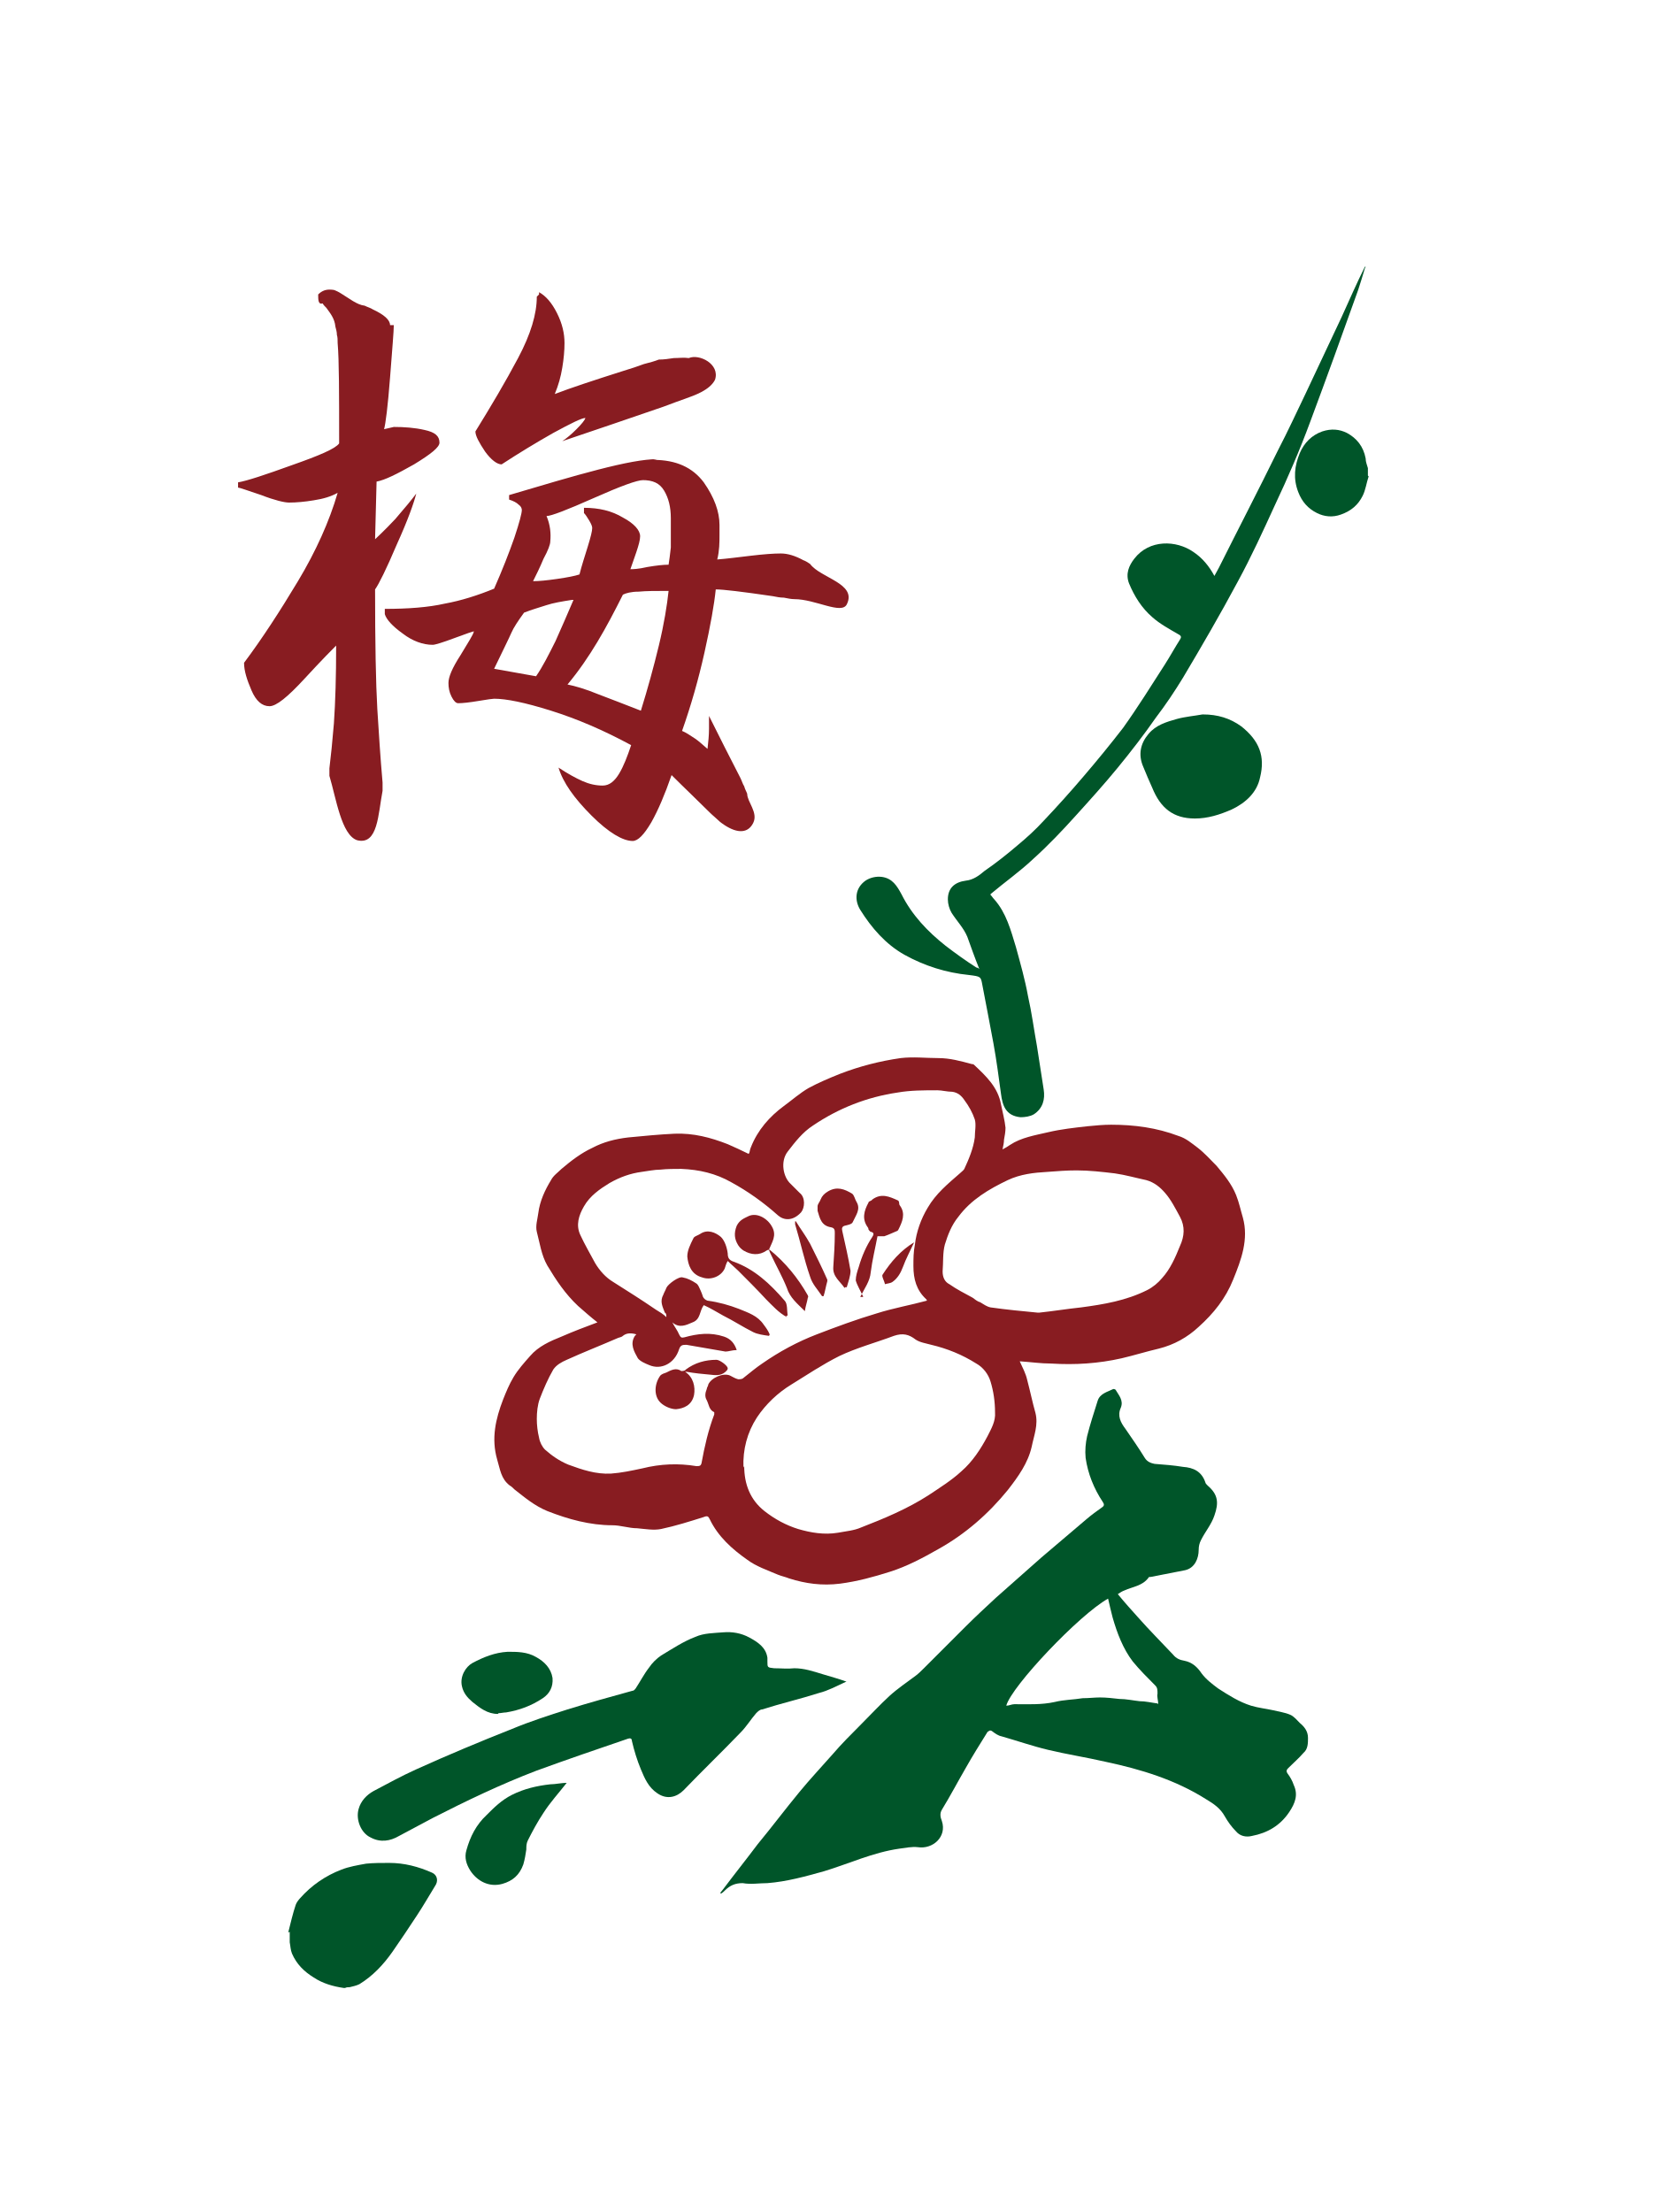
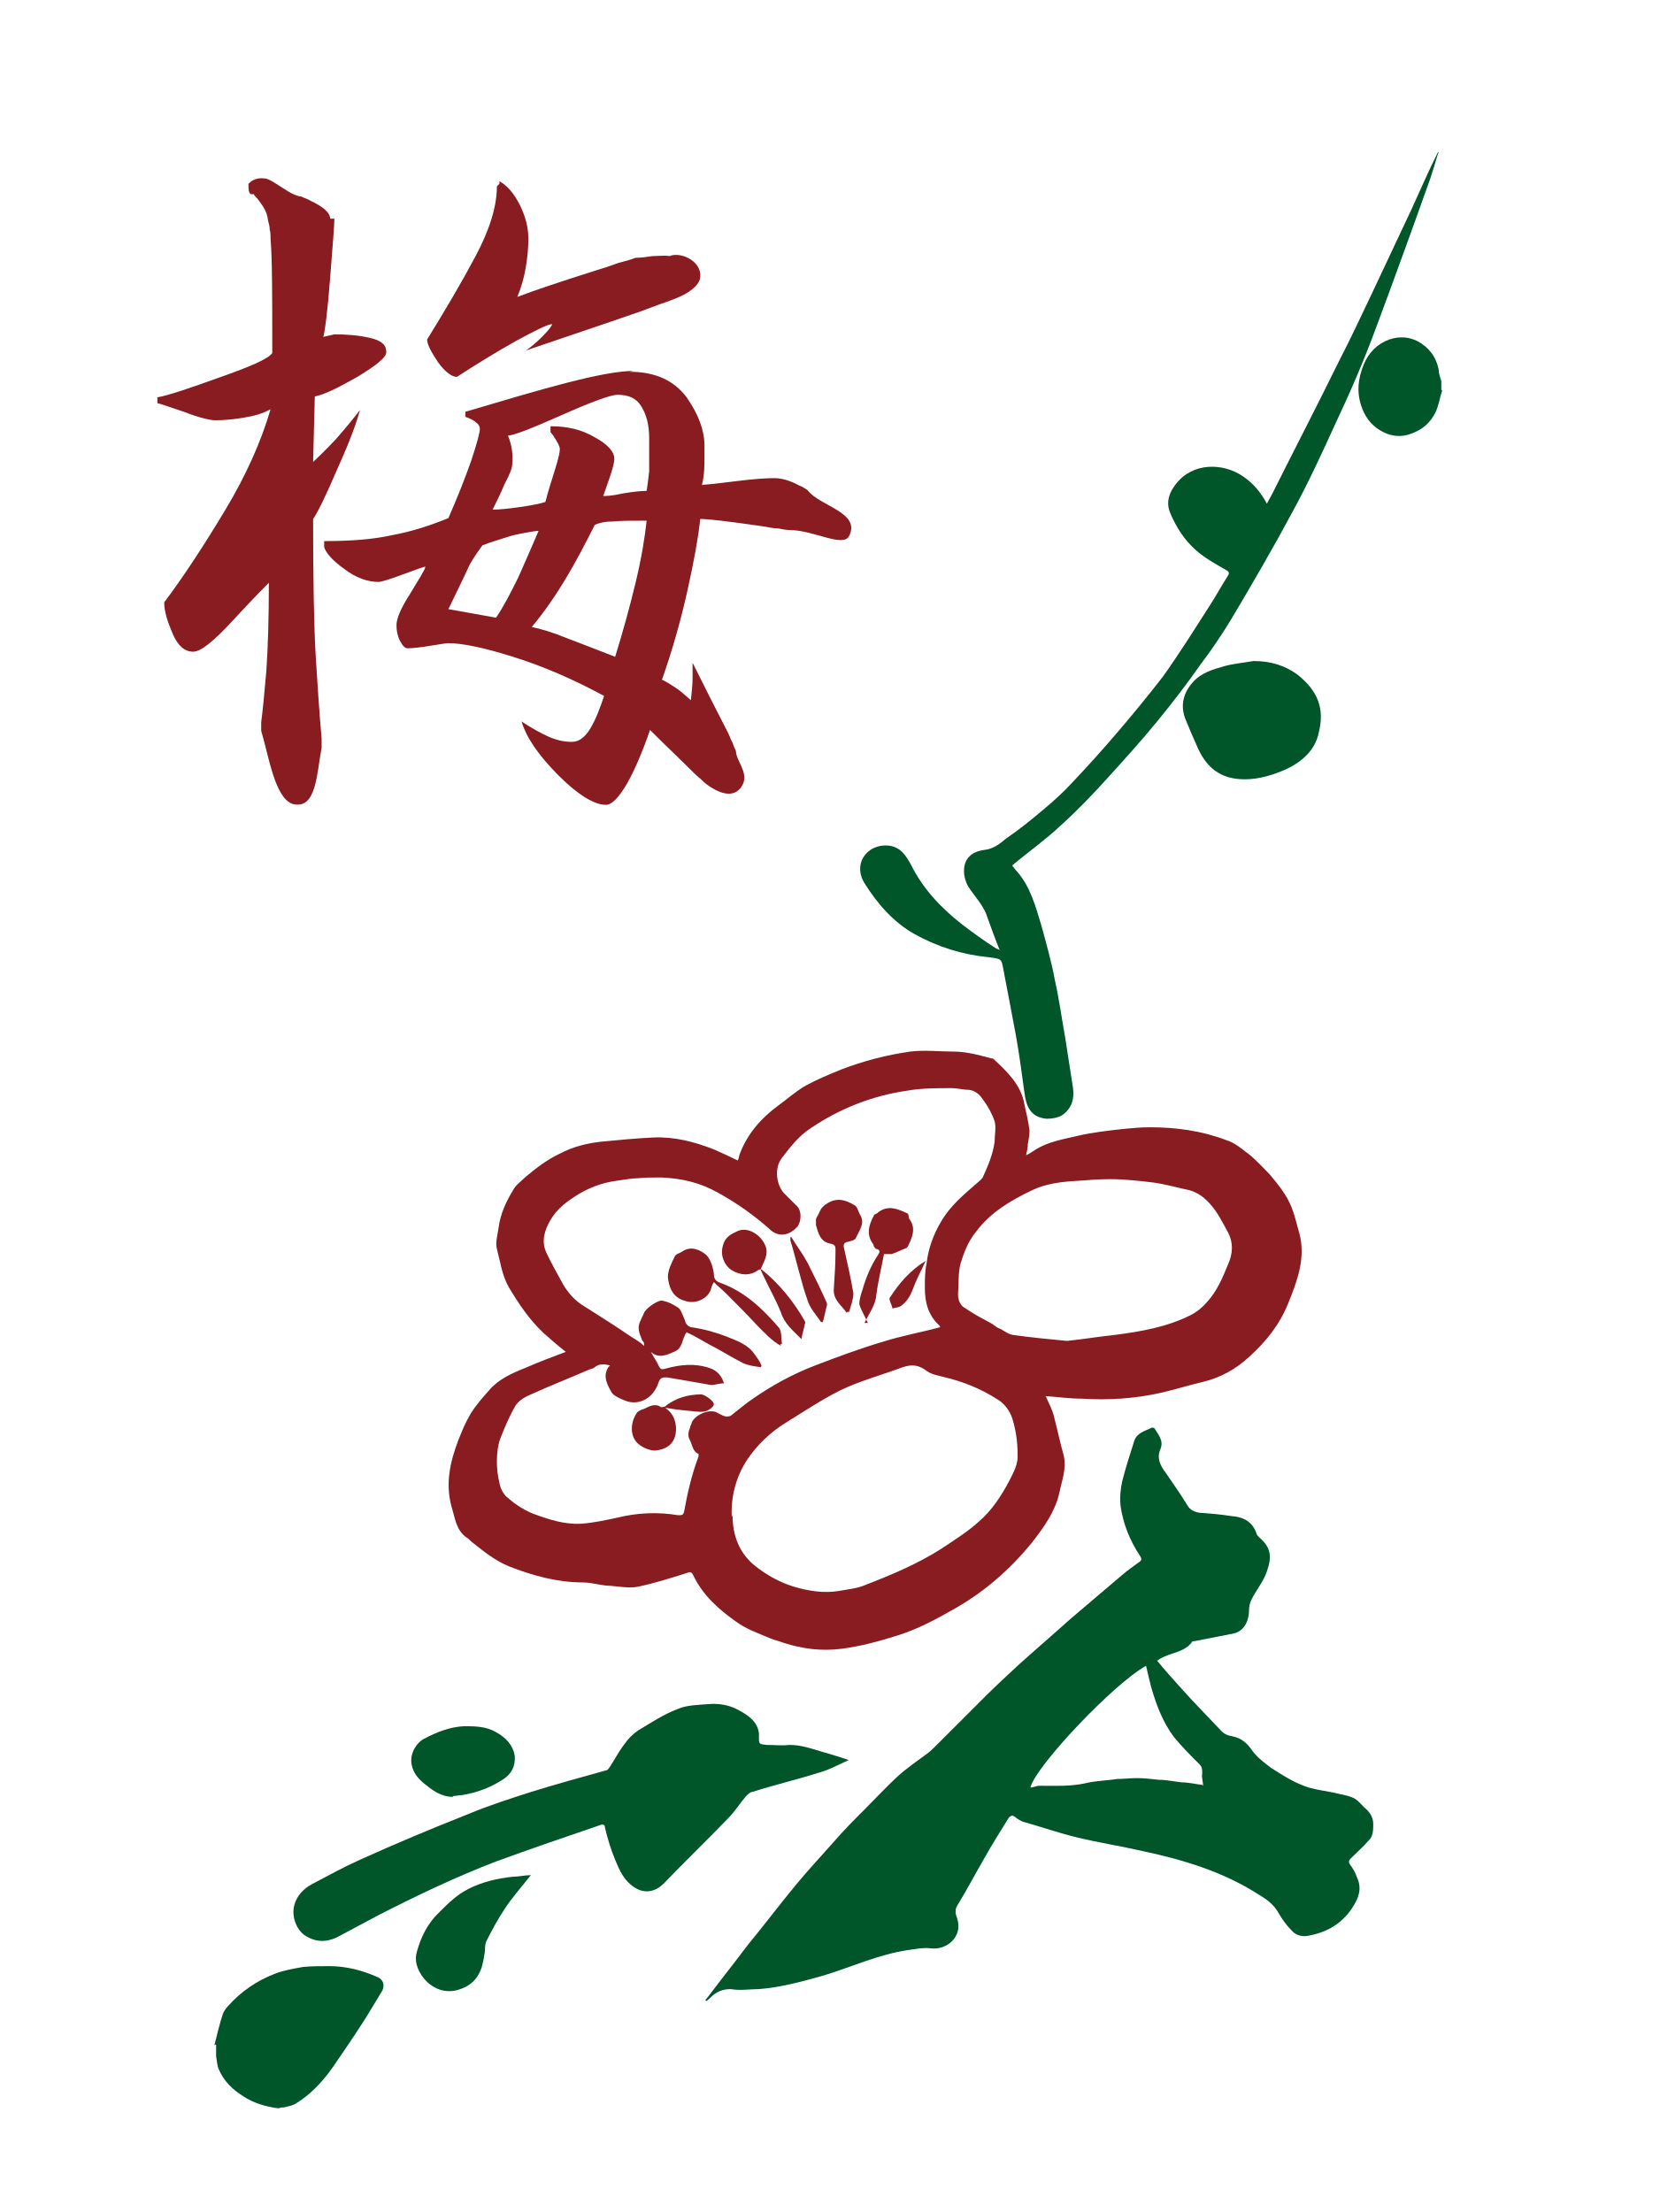
<svg xmlns="http://www.w3.org/2000/svg" width="900" height="1200" viewBox="0 0 900 1200">
-   <svg viewBox="0 0 19 26" preserveAspectRatio="xMidYMid meet" x="54.00" y="72.00" width="792.00" height="1056.00">
+   <svg viewBox="0 0 19 26" preserveAspectRatio="xMidYMid meet" width="900" height="1200">
    <defs>
      <style>
      .cls-1 {
        fill: #005529;
      }

      .cls-2 {
        fill: #881c21;
      }
    </style>
    </defs>
    <g>
      <path class="cls-1" d="M16.65,1.81c-.03,.1-.06,.2-.09,.29-.21,.59-.42,1.17-.64,1.76-.14,.38-.3,.75-.47,1.11-.16,.35-.32,.7-.5,1.03-.23,.43-.48,.86-.73,1.28-.11,.18-.23,.36-.36,.53-.16,.23-.33,.45-.51,.67-.18,.22-.37,.43-.56,.64-.18,.2-.37,.4-.57,.58-.18,.17-.38,.31-.57,.47,0,0,0,0,0,.01,.02,.02,.03,.04,.05,.06,.16,.18,.22,.41,.29,.64,.06,.22,.12,.43,.16,.65,.05,.22,.08,.45,.12,.67,.03,.19,.06,.39,.09,.58,.02,.13-.01,.25-.13,.33-.05,.03-.12,.04-.18,.04-.2-.02-.24-.16-.26-.31-.03-.22-.06-.45-.1-.67-.05-.27-.1-.53-.15-.79-.02-.11-.02-.11-.18-.13-.3-.03-.59-.12-.86-.27-.25-.14-.44-.36-.59-.6-.08-.13-.07-.29,.07-.39,.06-.04,.14-.06,.22-.05,.14,.02,.2,.12,.26,.23,.14,.28,.35,.5,.59,.69,.13,.1,.27,.2,.41,.29,0,0,.02,0,.04,.02-.06-.15-.11-.29-.16-.43-.05-.12-.14-.21-.21-.32-.03-.05-.05-.12-.05-.18,0-.15,.09-.23,.24-.25,.1-.01,.18-.07,.25-.13,.16-.11,.31-.23,.45-.35,.12-.1,.23-.2,.34-.32,.18-.19,.36-.39,.53-.59,.18-.21,.36-.43,.53-.65,.2-.28,.38-.57,.56-.85,.07-.11,.13-.22,.2-.33,.02-.03,.02-.05-.02-.07-.12-.07-.25-.14-.35-.23-.14-.12-.24-.28-.31-.45-.05-.13,0-.24,.07-.33,.2-.26,.56-.25,.79-.09,.12,.08,.21,.19,.28,.32,.02-.04,.04-.07,.06-.11,.26-.52,.53-1.04,.79-1.57,.13-.25,.25-.51,.37-.76,.16-.34,.32-.68,.48-1.02,.1-.22,.2-.45,.31-.67h.01Z" />
      <path class="cls-1" d="M2.27,24.04c.03-.12,.06-.25,.1-.37,.01-.03,.04-.07,.06-.09,.15-.17,.34-.3,.55-.38,.1-.04,.22-.06,.33-.08,.1-.01,.2-.01,.31-.01,.2,0,.39,.05,.57,.13,.07,.03,.09,.11,.04,.18-.08,.13-.16,.27-.24,.39-.11,.17-.22,.33-.33,.49-.12,.17-.26,.32-.44,.43-.04,.02-.09,.03-.13,.04-.02,0-.04,0-.06,.01h-.02c-.14-.02-.28-.06-.4-.14-.13-.08-.23-.18-.29-.32-.02-.05-.02-.1-.03-.15v-.14Z" />
      <path class="cls-1" d="M16.7,4.59c-.03,.09-.04,.18-.08,.26-.06,.12-.15,.2-.29,.25-.11,.04-.22,.03-.32-.02-.12-.06-.2-.15-.25-.28-.07-.18-.05-.35,.02-.52,.06-.14,.16-.24,.3-.29,.12-.04,.23-.03,.33,.02,.13,.07,.22,.18,.25,.34,0,.05,.02,.09,.03,.13v.1Z" />
      <path class="cls-2" d="M8.43,13.62s.01-.05,.02-.07c.09-.23,.25-.41,.44-.55,.11-.08,.21-.17,.33-.24,.13-.07,.27-.13,.42-.19,.26-.1,.53-.17,.81-.21,.17-.02,.34,0,.5,0,.16,0,.3,.04,.45,.08,.01,0,.02,0,.03,.01,.16,.15,.32,.3,.36,.53,.02,.1,.05,.21,.06,.31,0,.05-.01,.11-.02,.16,0,.04-.01,.08-.02,.13,.04-.02,.07-.04,.1-.06,.15-.1,.34-.13,.51-.17,.17-.04,.35-.06,.53-.08,.1-.01,.21-.02,.31-.02,.31,0,.61,.04,.9,.15,.1,.03,.18,.1,.26,.16,.09,.07,.17,.16,.25,.24,.1,.12,.2,.24,.26,.39,.04,.1,.06,.2,.09,.3,.08,.29-.02,.56-.13,.83-.1,.25-.26,.45-.46,.63-.15,.14-.33,.24-.53,.29-.17,.04-.33,.09-.5,.13-.31,.07-.62,.09-.94,.07-.14,0-.27-.02-.42-.03,.04,.09,.08,.16,.1,.25,.04,.15,.07,.3,.11,.44,.04,.16-.02,.3-.05,.45-.05,.22-.18,.4-.32,.58-.26,.32-.57,.59-.93,.79-.21,.12-.42,.23-.64,.3-.22,.07-.44,.13-.67,.16-.24,.03-.46,0-.68-.07-.05-.02-.1-.03-.15-.05-.14-.06-.29-.11-.41-.2-.2-.14-.39-.31-.5-.54-.02-.04-.03-.05-.08-.03-.19,.06-.38,.12-.57,.16-.1,.02-.21,0-.32-.01-.11,0-.22-.04-.33-.04-.3,0-.59-.08-.87-.19-.17-.07-.3-.18-.44-.29-.02-.02-.04-.04-.06-.05-.12-.09-.13-.22-.17-.35-.08-.28-.02-.54,.08-.8,.04-.1,.08-.2,.14-.3,.06-.1,.14-.19,.22-.28,.11-.13,.27-.2,.42-.26,.16-.07,.32-.13,.48-.19-.09-.07-.18-.15-.26-.22-.17-.16-.29-.34-.41-.54-.08-.14-.1-.3-.14-.45-.02-.08,.01-.17,.02-.25,.02-.16,.09-.31,.17-.44,.03-.06,.09-.1,.14-.15,.13-.11,.26-.21,.41-.28,.15-.08,.31-.12,.48-.14,.21-.02,.41-.04,.62-.05,.25-.01,.48,.05,.71,.14,.09,.04,.18,.08,.28,.13Zm-1.51,2.43c-.07-.02-.13-.02-.18,.02-.02,.02-.05,.02-.07,.03-.23,.1-.46,.19-.68,.29-.07,.03-.14,.07-.18,.13-.07,.12-.13,.26-.18,.39-.03,.08-.04,.18-.04,.27,0,.08,.01,.17,.03,.25,.01,.06,.04,.12,.08,.16,.09,.08,.19,.15,.31,.2,.19,.07,.37,.13,.57,.12,.14-.01,.28-.04,.42-.07,.24-.06,.48-.07,.72-.03,.04,0,.06,0,.07-.04,.04-.22,.09-.44,.17-.65,0,0,0-.02,0-.03-.07-.03-.07-.1-.1-.16-.03-.05-.02-.1,0-.15,0-.02,.02-.04,.02-.06,.04-.09,.2-.16,.29-.12,.04,.02,.07,.04,.11,.05,.02,0,.04,0,.06-.01,.09-.07,.17-.14,.26-.2,.23-.16,.47-.29,.73-.39,.26-.1,.53-.2,.8-.28,.22-.07,.45-.11,.67-.17,0,0,0-.01-.01-.02-.13-.12-.17-.27-.17-.44,0-.1,0-.19,.02-.29,.02-.17,.08-.34,.17-.49,.11-.19,.27-.32,.43-.46,.02-.02,.05-.04,.06-.06,.06-.13,.12-.27,.14-.42,0-.08,.02-.17,0-.24-.03-.09-.08-.18-.14-.26-.04-.06-.09-.1-.16-.11-.07,0-.14-.02-.2-.02-.18,0-.36,0-.53,.03-.41,.06-.79,.21-1.13,.44-.14,.09-.24,.22-.34,.35-.1,.13-.06,.34,.04,.43,.04,.04,.08,.08,.12,.12,.08,.06,.07,.2,.02,.26-.11,.12-.23,.11-.31,.04-.19-.17-.4-.32-.62-.44-.21-.12-.43-.17-.67-.18-.09,0-.19,0-.28,.01-.08,0-.17,.02-.25,.03-.15,.02-.29,.07-.43,.15-.13,.08-.26,.17-.34,.31-.07,.12-.11,.25-.05,.38,.06,.13,.13,.25,.2,.38,.06,.1,.14,.19,.24,.25,.19,.12,.38,.24,.57,.37,.05,.03,.1,.06,.14,.1,0-.03,0-.05-.02-.06-.03-.08-.07-.15-.02-.24,.01-.03,.03-.06,.04-.09,.02-.05,.17-.16,.22-.14,.06,.01,.12,.04,.18,.08,.03,.02,.04,.06,.06,.1,.01,.02,.02,.05,.03,.08,.01,.02,.03,.04,.06,.05,.15,.02,.29,.06,.42,.11,.12,.05,.25,.09,.33,.21,.03,.04,.06,.08,.08,.13,0,0,0,.01-.01,.02-.07-.01-.15-.02-.21-.05-.14-.07-.26-.15-.4-.22-.09-.05-.17-.1-.26-.14-.06,.08-.04,.19-.15,.23-.09,.04-.18,.08-.27,0,.03,.06,.07,.11,.09,.16,.02,.04,.03,.05,.07,.04,.18-.05,.35-.07,.53-.01,.09,.03,.14,.09,.17,.18-.06,0-.11,.02-.15,.02-.17-.03-.34-.06-.52-.09-.05,0-.08,0-.1,.06-.06,.19-.24,.28-.4,.21-.05-.02-.12-.05-.15-.09-.05-.09-.11-.19-.04-.3Zm1.44,1.76c0,.24,.08,.45,.27,.6,.14,.11,.29,.19,.45,.24,.17,.05,.35,.08,.53,.05,.11-.02,.22-.03,.31-.07,.31-.12,.62-.25,.9-.43,.15-.1,.31-.2,.44-.32,.15-.13,.26-.3,.35-.47,.05-.1,.11-.2,.1-.32,0-.14-.02-.28-.06-.41-.03-.1-.1-.19-.19-.24-.19-.12-.39-.2-.6-.25-.07-.02-.15-.03-.21-.07-.09-.07-.17-.09-.29-.05-.24,.09-.5,.16-.73,.27-.22,.11-.43,.25-.64,.38-.18,.11-.34,.26-.46,.44-.13,.2-.19,.43-.18,.67Zm3.94-2.05c.19-.02,.37-.05,.56-.07,.3-.04,.6-.09,.88-.23,.08-.04,.15-.1,.2-.16,.11-.12,.18-.28,.24-.43,.06-.13,.07-.26,0-.39-.06-.11-.12-.23-.2-.32-.06-.07-.14-.14-.25-.17-.14-.03-.28-.07-.42-.09-.17-.02-.34-.04-.51-.04-.13,0-.26,.01-.39,.02-.18,.01-.36,.03-.53,.11-.25,.12-.49,.26-.66,.49-.09,.11-.14,.24-.18,.37-.03,.11-.02,.24-.03,.36,0,.08,.03,.14,.09,.17,.1,.07,.2,.12,.31,.18,.03,.02,.06,.05,.1,.06,.05,.03,.09,.06,.14,.07,.21,.03,.42,.05,.63,.07Z" />
      <path class="cls-1" d="M8.08,23.46c.15-.2,.31-.4,.46-.6,.19-.23,.37-.47,.56-.7,.14-.17,.29-.33,.44-.5,.12-.14,.25-.27,.38-.4,.13-.13,.25-.26,.38-.38,.11-.1,.23-.18,.35-.27,.04-.03,.08-.07,.12-.11,.18-.18,.37-.37,.55-.55,.13-.13,.26-.25,.4-.38,.2-.18,.41-.36,.61-.54,.2-.17,.4-.34,.6-.51,.07-.06,.14-.11,.21-.16,.03-.02,.03-.04,.01-.07-.12-.18-.2-.38-.23-.59-.01-.1,0-.2,.02-.29,.04-.16,.09-.31,.14-.47,.03-.1,.13-.12,.21-.16,0,0,.02,0,.03,.01,.04,.07,.11,.14,.07,.24-.05,.11,0,.2,.06,.28,.09,.13,.18,.26,.26,.39,.03,.05,.08,.07,.13,.08,.13,.01,.26,.02,.38,.04,.14,.01,.25,.06,.3,.21,0,.01,.02,.03,.03,.04,.14,.12,.15,.23,.09,.4-.04,.12-.12,.21-.18,.33-.02,.04-.03,.08-.03,.13,0,.11-.05,.24-.18,.27-.15,.03-.31,.06-.46,.09-.01,0-.03,0-.03,.01-.08,.11-.21,.12-.32,.17-.03,.01-.06,.03-.09,.05,.09,.11,.18,.21,.27,.31,.15,.17,.31,.33,.47,.5,.04,.05,.09,.07,.15,.08,.1,.02,.17,.08,.23,.17,.06,.08,.14,.14,.22,.2,.14,.09,.28,.18,.44,.23,.1,.03,.2,.04,.29,.06,.08,.02,.16,.03,.23,.06,.05,.02,.09,.07,.13,.11,.06,.05,.11,.11,.11,.2,0,.07,0,.15-.06,.2-.06,.07-.13,.13-.2,.2-.02,.02-.04,.04-.01,.08,.03,.04,.06,.09,.08,.15,.06,.13,.02,.24-.06,.36-.12,.18-.29,.28-.5,.32-.08,.02-.16,0-.21-.06-.06-.06-.11-.13-.15-.2-.06-.11-.15-.17-.25-.23-.41-.26-.87-.4-1.34-.5-.26-.06-.52-.1-.77-.16-.21-.05-.41-.12-.62-.18-.05-.01-.09-.04-.13-.07-.03-.02-.04,0-.06,.01-.1,.16-.2,.32-.29,.48-.11,.19-.21,.38-.32,.56-.03,.05-.02,.1,0,.15,.07,.21-.12,.38-.32,.35-.08-.01-.17,.01-.25,.02-.35,.05-.67,.2-1,.3-.25,.07-.5,.14-.76,.16-.11,0-.22,.02-.33,0-.1,0-.17,.03-.24,.1-.01,.01-.03,.03-.05,.04,0,0,0,0-.01-.01Zm5.81-2.47c0-.05-.02-.1-.01-.14,0-.05,0-.08-.03-.11-.1-.1-.21-.21-.3-.32-.13-.17-.21-.38-.27-.59-.02-.08-.04-.16-.06-.25-.38,.21-1.29,1.17-1.36,1.43,.04,0,.07-.02,.11-.02,.18,0,.36,.01,.54-.03,.12-.03,.25-.03,.37-.05,.08,0,.16-.01,.23-.01,.09,0,.17,.01,.26,.02,.09,0,.18,.02,.27,.03,.08,0,.16,.02,.24,.03Z" />
      <path class="cls-1" d="M9.72,20.69c-.13,.06-.24,.12-.36,.15-.25,.08-.51,.14-.76,.22-.03,0-.06,.03-.08,.05-.07,.08-.13,.18-.21,.26-.25,.26-.51,.51-.76,.77-.09,.09-.22,.13-.35,.04-.12-.08-.17-.2-.22-.32-.05-.12-.09-.25-.12-.38,0-.03-.02-.04-.05-.03-.41,.14-.82,.28-1.23,.43-.47,.18-.93,.4-1.38,.63-.15,.08-.3,.16-.45,.24-.12,.07-.25,.09-.38,.02-.13-.06-.2-.24-.16-.38,.03-.11,.11-.19,.2-.24,.19-.1,.37-.2,.57-.29,.42-.19,.85-.37,1.28-.54,.24-.1,.49-.18,.74-.26,.29-.09,.58-.17,.87-.25,.02,0,.03-.02,.04-.03,.06-.09,.11-.19,.18-.28,.04-.06,.1-.12,.16-.16,.15-.09,.3-.19,.46-.25,.11-.05,.25-.05,.37-.06,.12-.01,.24,.01,.35,.07,.11,.06,.22,.13,.24,.27,0,.02,0,.03,0,.05,0,.08,0,.08,.09,.09,.09,0,.18,.01,.27,0,.13,0,.25,.04,.38,.08,.1,.03,.21,.06,.32,.1Z" />
      <path class="cls-1" d="M14.49,7.77c.19,0,.36,.05,.51,.16,.24,.19,.32,.4,.25,.68-.04,.2-.19,.34-.38,.43-.16,.07-.32,.12-.49,.12-.29,0-.46-.14-.57-.41-.04-.09-.08-.18-.12-.28-.07-.16-.04-.31,.07-.44,.1-.12,.24-.16,.38-.2,.11-.03,.23-.04,.34-.06Z" />
      <path class="cls-1" d="M5.99,22.04c-.11,.14-.22,.26-.31,.4-.08,.12-.15,.25-.21,.37-.02,.04-.02,.08-.02,.12-.01,.07-.02,.13-.04,.2-.05,.14-.14,.22-.28,.26-.18,.05-.34-.04-.43-.18-.05-.08-.08-.17-.05-.27,.05-.18,.13-.34,.27-.47,.1-.1,.2-.2,.34-.27,.16-.08,.33-.12,.51-.14,.07,0,.15-.02,.23-.02Z" />
      <path class="cls-1" d="M5.07,21.12c-.14,0-.24-.08-.34-.16-.07-.06-.12-.12-.14-.21-.03-.13,.05-.26,.14-.31,.15-.08,.3-.14,.47-.15,.13,0,.26,0,.38,.07,.11,.06,.2,.15,.22,.28,.01,.12-.04,.21-.13,.27-.15,.1-.31,.16-.49,.19-.03,0-.07,.01-.1,.01Z" />
      <path class="cls-2" d="M8.93,15.82c-.11-.06-.19-.15-.28-.24-.12-.13-.24-.25-.37-.38-.04-.04-.09-.08-.14-.13-.02,.03-.03,.07-.04,.1-.05,.11-.19,.16-.3,.12-.15-.04-.19-.17-.2-.28,0-.08,.04-.16,.08-.24,.01-.03,.06-.04,.09-.06,.1-.07,.21-.02,.28,.04,.05,.05,.08,.14,.09,.22,0,.06,.02,.09,.08,.11,.28,.1,.49,.3,.68,.52,.04,.04,.03,.13,.04,.2,0,0-.01,0-.02,0Z" />
      <path class="cls-2" d="M9.95,15.55c-.04-.09-.08-.15-.1-.22,0-.06,.02-.12,.04-.18,.04-.14,.1-.28,.18-.4,.02-.03,.03-.06-.02-.07-.01,0-.02-.02-.03-.03,0,0,0-.02-.01-.03-.08-.11-.05-.22,.01-.33,0-.02,.04-.02,.05-.04,.12-.09,.23-.04,.34,.01,.01,0,.02,.02,.02,.04,0,0,0,.02,.01,.03,.08,.11,.03,.22-.02,.32,0,0-.01,.02-.02,.02-.05,.02-.11,.05-.17,.07-.02,0-.05,0-.09,0-.03,.16-.07,.32-.09,.48-.01,.12-.08,.21-.14,.33Z" />
      <path class="cls-2" d="M9.7,15.43c-.06-.09-.16-.15-.15-.28,.01-.15,.02-.3,.02-.45,0-.04,0-.07-.05-.08,0,0,0,0,0,0-.13-.02-.15-.12-.18-.22,0-.02,0-.04,0-.06,0-.03,.03-.06,.04-.09,.02-.05,.05-.08,.1-.11,.12-.07,.22-.03,.32,.03,.03,.02,.04,.08,.06,.11,.06,.1-.01,.18-.05,.27-.01,.03-.07,.04-.11,.05-.03,.01-.04,.03-.03,.07,.04,.18,.08,.35,.11,.53,0,.07-.03,.15-.05,.22,0,0-.01,0-.02,0Z" />
      <path class="cls-2" d="M7.57,16.55c.11,.07,.14,.2,.12,.31-.03,.14-.14,.18-.24,.19-.07,0-.16-.04-.21-.09-.09-.09-.08-.25,0-.36,.02-.02,.05-.03,.08-.04,.06-.03,.13-.07,.2-.02,.01,0,.05,0,.06-.02,.12-.09,.26-.13,.41-.13,.04,0,.14,.07,.15,.11,0,0,0,.02-.01,.03-.06,.07-.13,.07-.21,.06-.11-.01-.22-.02-.33-.04Z" />
      <path class="cls-2" d="M8.7,14.92s-.03,0-.04,.01c-.1,.07-.21,.06-.31,0-.03-.02-.05-.04-.07-.07-.05-.08-.06-.16-.02-.26,.04-.08,.1-.1,.16-.13,.11-.05,.25,.03,.31,.14,.07,.12,0,.21-.04,.31h0Z" />
      <path class="cls-2" d="M9.05,14.54c.06,.1,.13,.19,.19,.3,.08,.16,.16,.32,.23,.48,0,0,0,.01,0,.02-.02,.07-.03,.14-.05,.2,0,0-.01,0-.02,0-.06-.09-.13-.16-.16-.26-.08-.23-.13-.47-.2-.7,0-.01,0-.02,0-.04,0,0,0,0,.01,0Z" />
      <path class="cls-2" d="M8.7,14.92c.21,.17,.38,.38,.51,.61,0,0,.01,.02,0,.03-.01,.06-.03,.11-.04,.18-.1-.1-.2-.18-.24-.31-.06-.15-.14-.29-.21-.44-.01-.02-.02-.04-.03-.07h0Z" />
      <path class="cls-2" d="M10.63,14.82c-.05,.11-.11,.22-.15,.33-.03,.08-.07,.15-.14,.2-.03,.02-.07,.02-.1,.03-.01-.05-.05-.11-.03-.13,.11-.17,.24-.32,.42-.43Z" />
    </g>
    <path class="cls-2" d="M3.68,2.57c0,.08-.02,.31-.05,.7-.03,.39-.06,.62-.08,.69l.13-.03c.14,0,.28,.01,.41,.04,.14,.03,.2,.08,.2,.17,0,.06-.11,.15-.34,.29-.23,.13-.39,.21-.5,.23l-.02,.77s.13-.12,.27-.27c.13-.15,.22-.26,.28-.34-.03,.12-.11,.35-.26,.68-.14,.33-.24,.53-.29,.6,0,.71,.01,1.25,.03,1.6,.02,.32,.04,.64,.07,.98,0,.04,0,.07,0,.11-.06,.31-.06,.73-.34,.66-.21-.07-.28-.56-.37-.86,0-.03,0-.06,0-.1,.02-.16,.04-.36,.06-.6,.02-.29,.03-.63,.03-1.04-.05,.05-.19,.19-.42,.44s-.38,.37-.47,.37c-.1,0-.18-.07-.24-.21-.06-.14-.1-.26-.1-.37,.24-.32,.48-.69,.72-1.09,.24-.4,.42-.8,.53-1.18-.09,.05-.19,.08-.32,.1-.12,.02-.23,.03-.33,.03-.06,0-.19-.03-.37-.1-.18-.06-.29-.1-.31-.1v-.07c.12-.02,.36-.1,.72-.23,.37-.13,.58-.22,.63-.29,0-.66,0-1.11-.02-1.34,0-.04,0-.08-.01-.11,0-.04-.01-.07-.02-.11-.01-.11-.07-.18-.12-.25-.02-.02-.04-.04-.05-.06-.06,.02-.06-.05-.06-.12,.07-.07,.14-.07,.21-.06,.03,.01,.07,.03,.1,.05,.1,.06,.21,.15,.31,.16,.04,.02,.08,.03,.11,.05,.15,.07,.23,.14,.23,.21Zm3.47,1.8c.3,0,.52,.1,.67,.3,.14,.2,.21,.39,.21,.57v.13c0,.1,0,.21-.03,.33,.13-.01,.28-.03,.45-.05,.17-.02,.3-.03,.4-.03,.09,0,.19,.03,.3,.09,.03,.01,.06,.03,.09,.05,.14,.19,.63,.26,.49,.54-.07,.14-.42-.07-.7-.07-.04,0-.09-.01-.14-.02-.05,0-.1-.01-.15-.02-.41-.06-.66-.09-.76-.09-.02,.2-.07,.48-.15,.84-.08,.36-.18,.71-.3,1.05,.05,.02,.11,.06,.17,.1,.06,.04,.11,.09,.17,.14,.01-.09,.02-.18,.02-.27,0-.08,0-.13,0-.17,.14,.28,.28,.56,.42,.83,.02,.04,.03,.08,.05,.11,.01,.04,.03,.07,.04,.1,0,.11,.15,.25,.08,.39-.07,.14-.21,.14-.38,.03-.03-.02-.06-.04-.09-.07-.03-.03-.07-.06-.11-.1-.16-.16-.33-.32-.51-.5-.09,.26-.18,.47-.27,.63-.1,.17-.18,.25-.25,.25-.13,0-.32-.11-.55-.34-.23-.23-.38-.44-.44-.64,.12,.08,.23,.14,.32,.18,.09,.04,.18,.06,.27,.06,.09,0,.16-.06,.22-.16,.06-.1,.11-.23,.16-.38-.37-.2-.72-.35-1.07-.46-.35-.11-.6-.16-.76-.16-.02,0-.09,.01-.21,.03-.12,.02-.21,.03-.27,.03-.03,0-.06-.03-.09-.09-.03-.06-.04-.12-.04-.18,0-.08,.05-.2,.16-.37,.1-.17,.17-.27,.18-.32-.01,0-.1,.03-.26,.09-.16,.06-.26,.09-.29,.09-.13,0-.27-.05-.4-.15-.14-.1-.22-.19-.24-.26v-.07c.31,0,.58-.02,.8-.07,.22-.04,.44-.11,.66-.2,.11-.25,.2-.48,.27-.68,.07-.21,.1-.33,.1-.37,0-.02-.01-.05-.04-.07-.03-.03-.07-.05-.13-.07v-.06c.44-.13,.84-.25,1.19-.34,.35-.09,.61-.14,.79-.14Zm-1.53-2.24c.09,.05,.17,.14,.24,.28,.07,.14,.1,.27,.1,.4,0,.1-.01,.21-.03,.33-.02,.12-.05,.23-.1,.35,.21-.08,.51-.18,.92-.31,.1-.03,.19-.06,.27-.09,.08-.02,.15-.04,.2-.06,.07,0,.13-.01,.2-.02,.07,0,.13-.01,.2,0,.14-.06,.42,.08,.35,.29-.07,.14-.28,.21-.39,.25-.09,.03-.19,.07-.3,.11-.46,.16-.91,.31-1.35,.46,.06-.04,.12-.09,.19-.16,.07-.07,.11-.12,.12-.15-.05,0-.19,.07-.43,.2-.23,.13-.46,.27-.69,.42-.06,0-.14-.06-.22-.17-.08-.12-.13-.21-.13-.27,.21-.34,.4-.66,.57-.98,.17-.32,.25-.59,.25-.82l.03-.03Zm.44,4.11c-.13,.02-.25,.04-.34,.07s-.2,.06-.3,.1c-.08,.11-.14,.2-.17,.27-.03,.07-.11,.23-.23,.48l.56,.1c.09-.13,.17-.29,.26-.47,.08-.18,.16-.36,.24-.55Zm.95-1.6c-.08,0-.3,.08-.66,.24-.36,.16-.57,.24-.63,.24,.05,.12,.06,.23,.05,.34,0,.04-.03,.12-.09,.23-.05,.12-.1,.22-.14,.3,.08,0,.18-.01,.32-.03,.14-.02,.24-.04,.3-.06,.03-.12,.07-.24,.11-.37,.04-.13,.06-.21,.06-.25,0-.02-.01-.05-.04-.1-.03-.05-.05-.08-.07-.1v-.07c.2,0,.37,.04,.52,.13,.15,.08,.23,.17,.23,.25,0,.05-.02,.12-.05,.21-.03,.09-.06,.17-.08,.23,.03,0,.1,0,.23-.03,.12-.02,.21-.03,.28-.03,.01-.06,.02-.14,.03-.23,0-.1,0-.23,0-.39,0-.15-.03-.27-.09-.37-.06-.1-.15-.14-.29-.14Zm.33,1.48c-.16,0-.29,0-.39,.01-.1,0-.17,.02-.21,.04-.11,.22-.22,.43-.34,.63-.12,.2-.25,.39-.4,.57,.1,.02,.24,.06,.41,.13,.18,.07,.37,.14,.57,.22,.09-.29,.17-.58,.24-.87,.07-.29,.11-.54,.13-.73Z" />
  </svg>
</svg>
